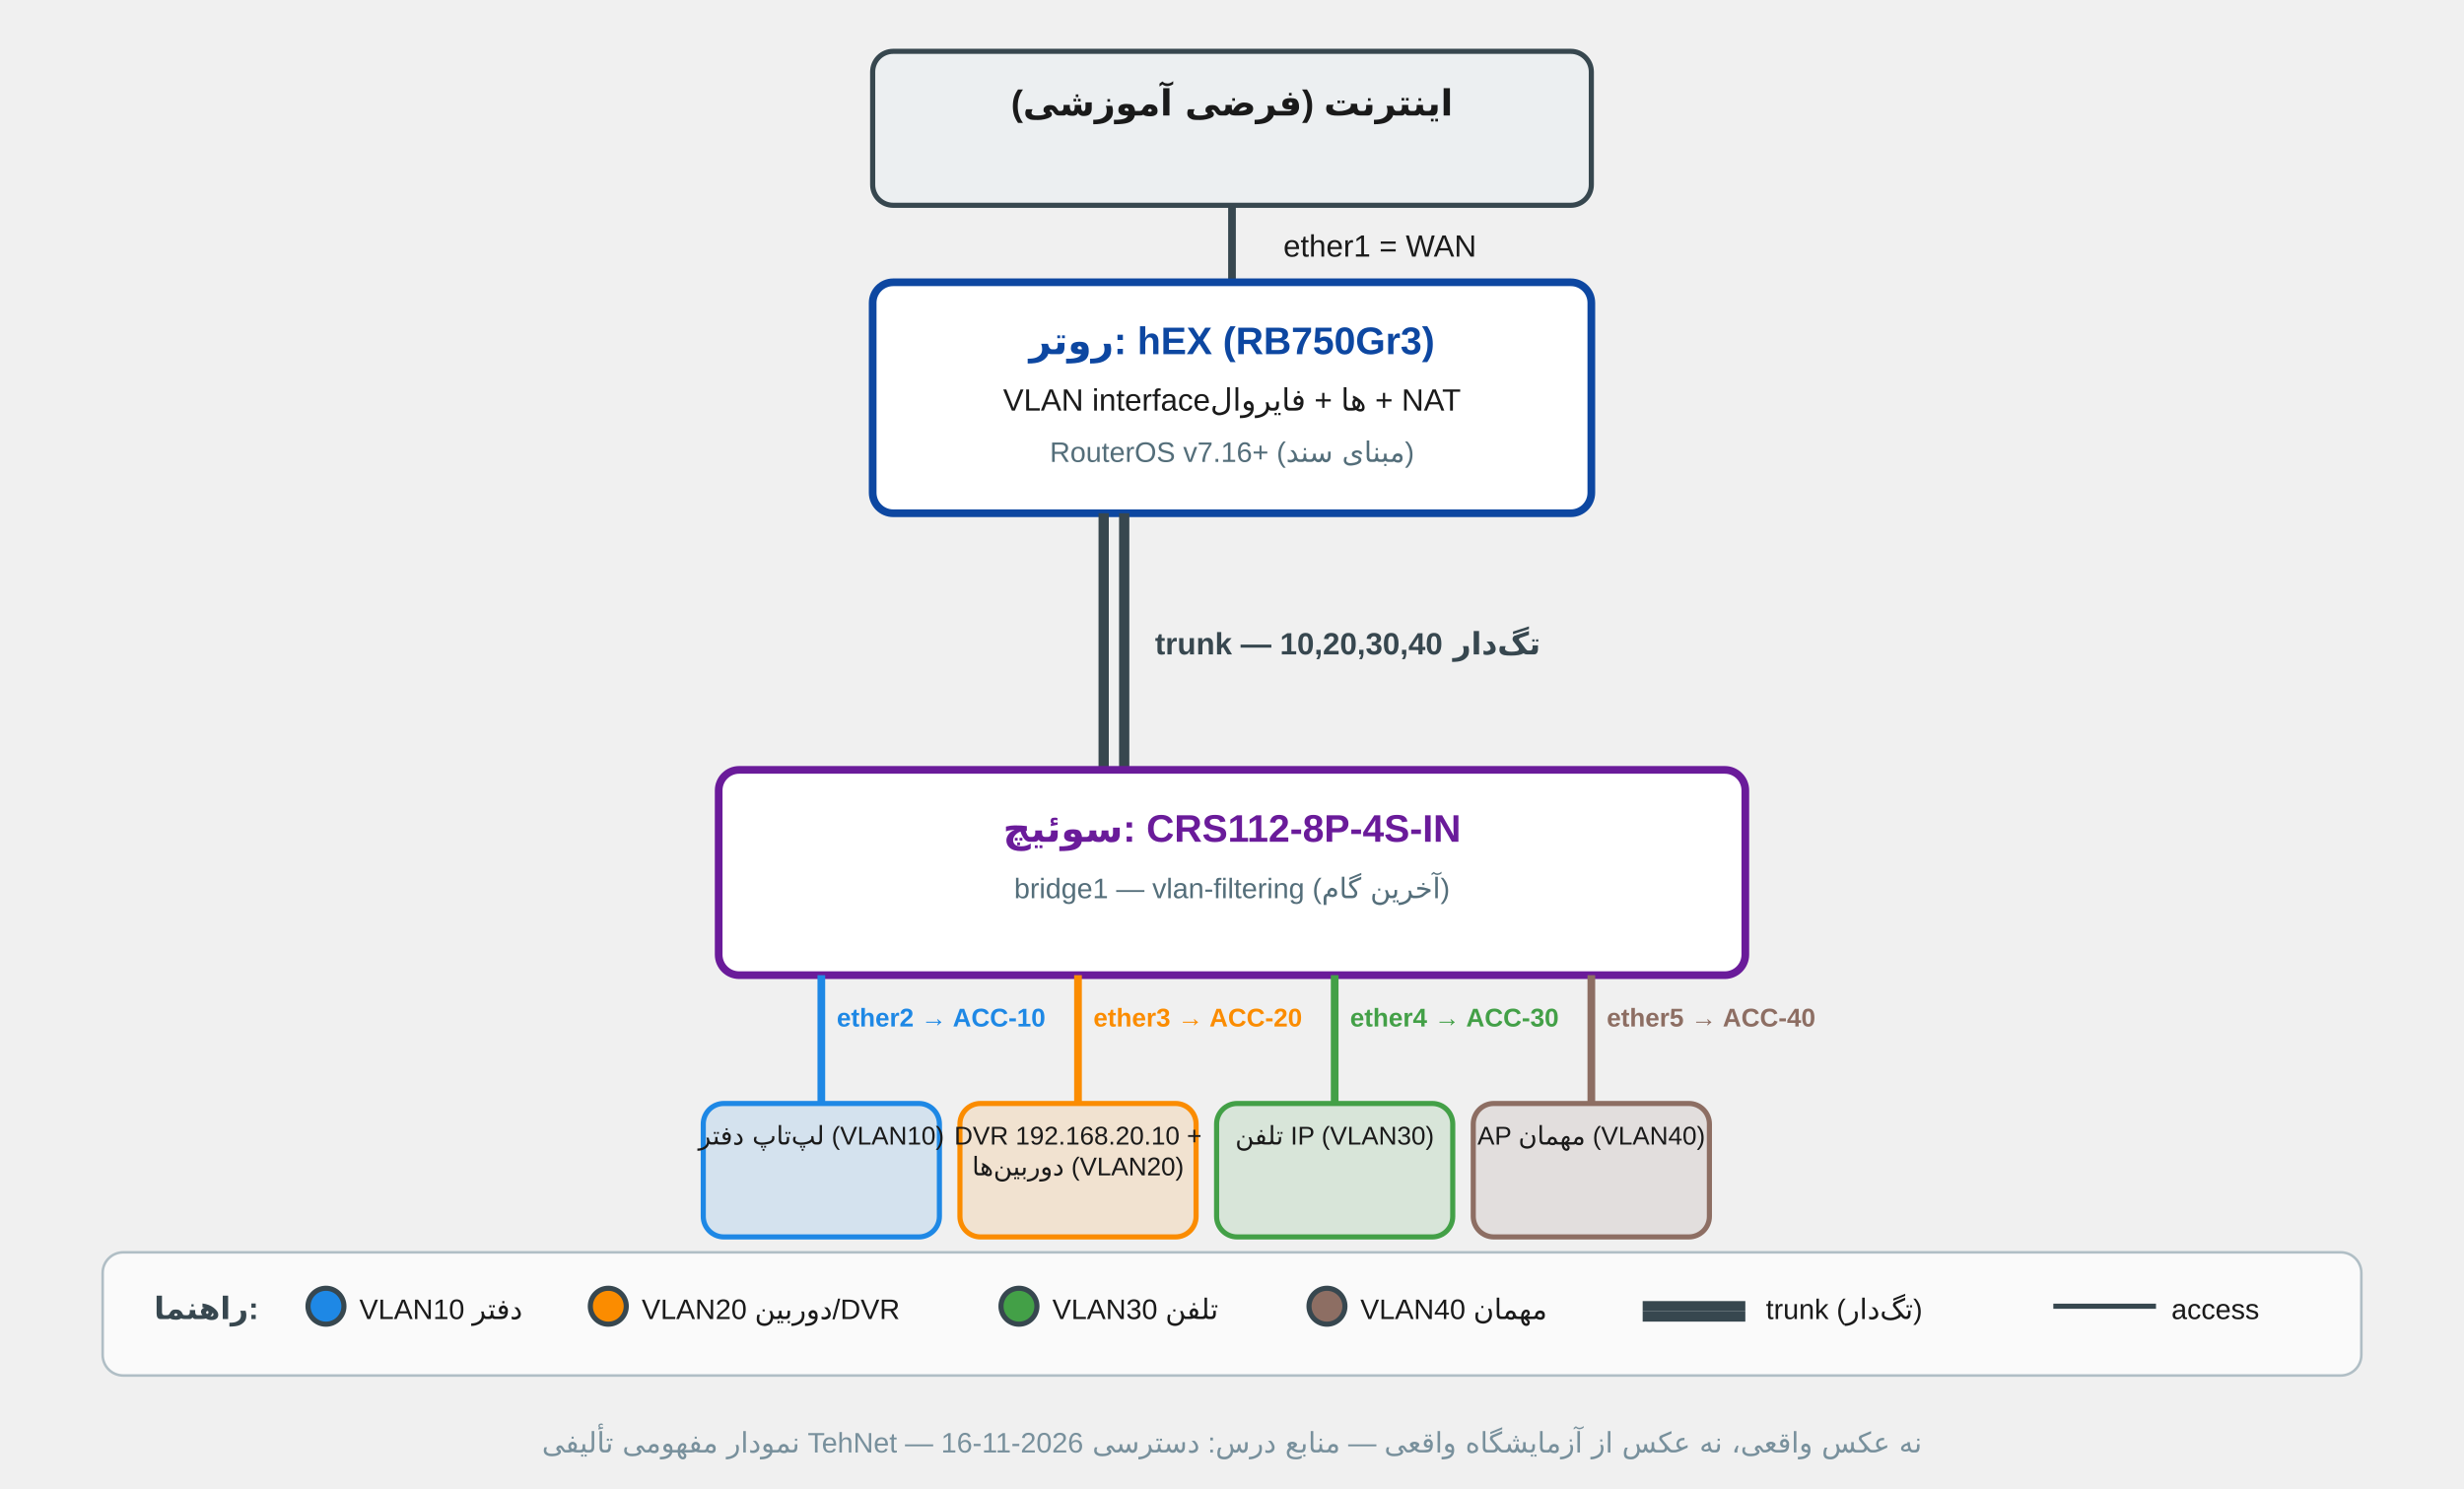
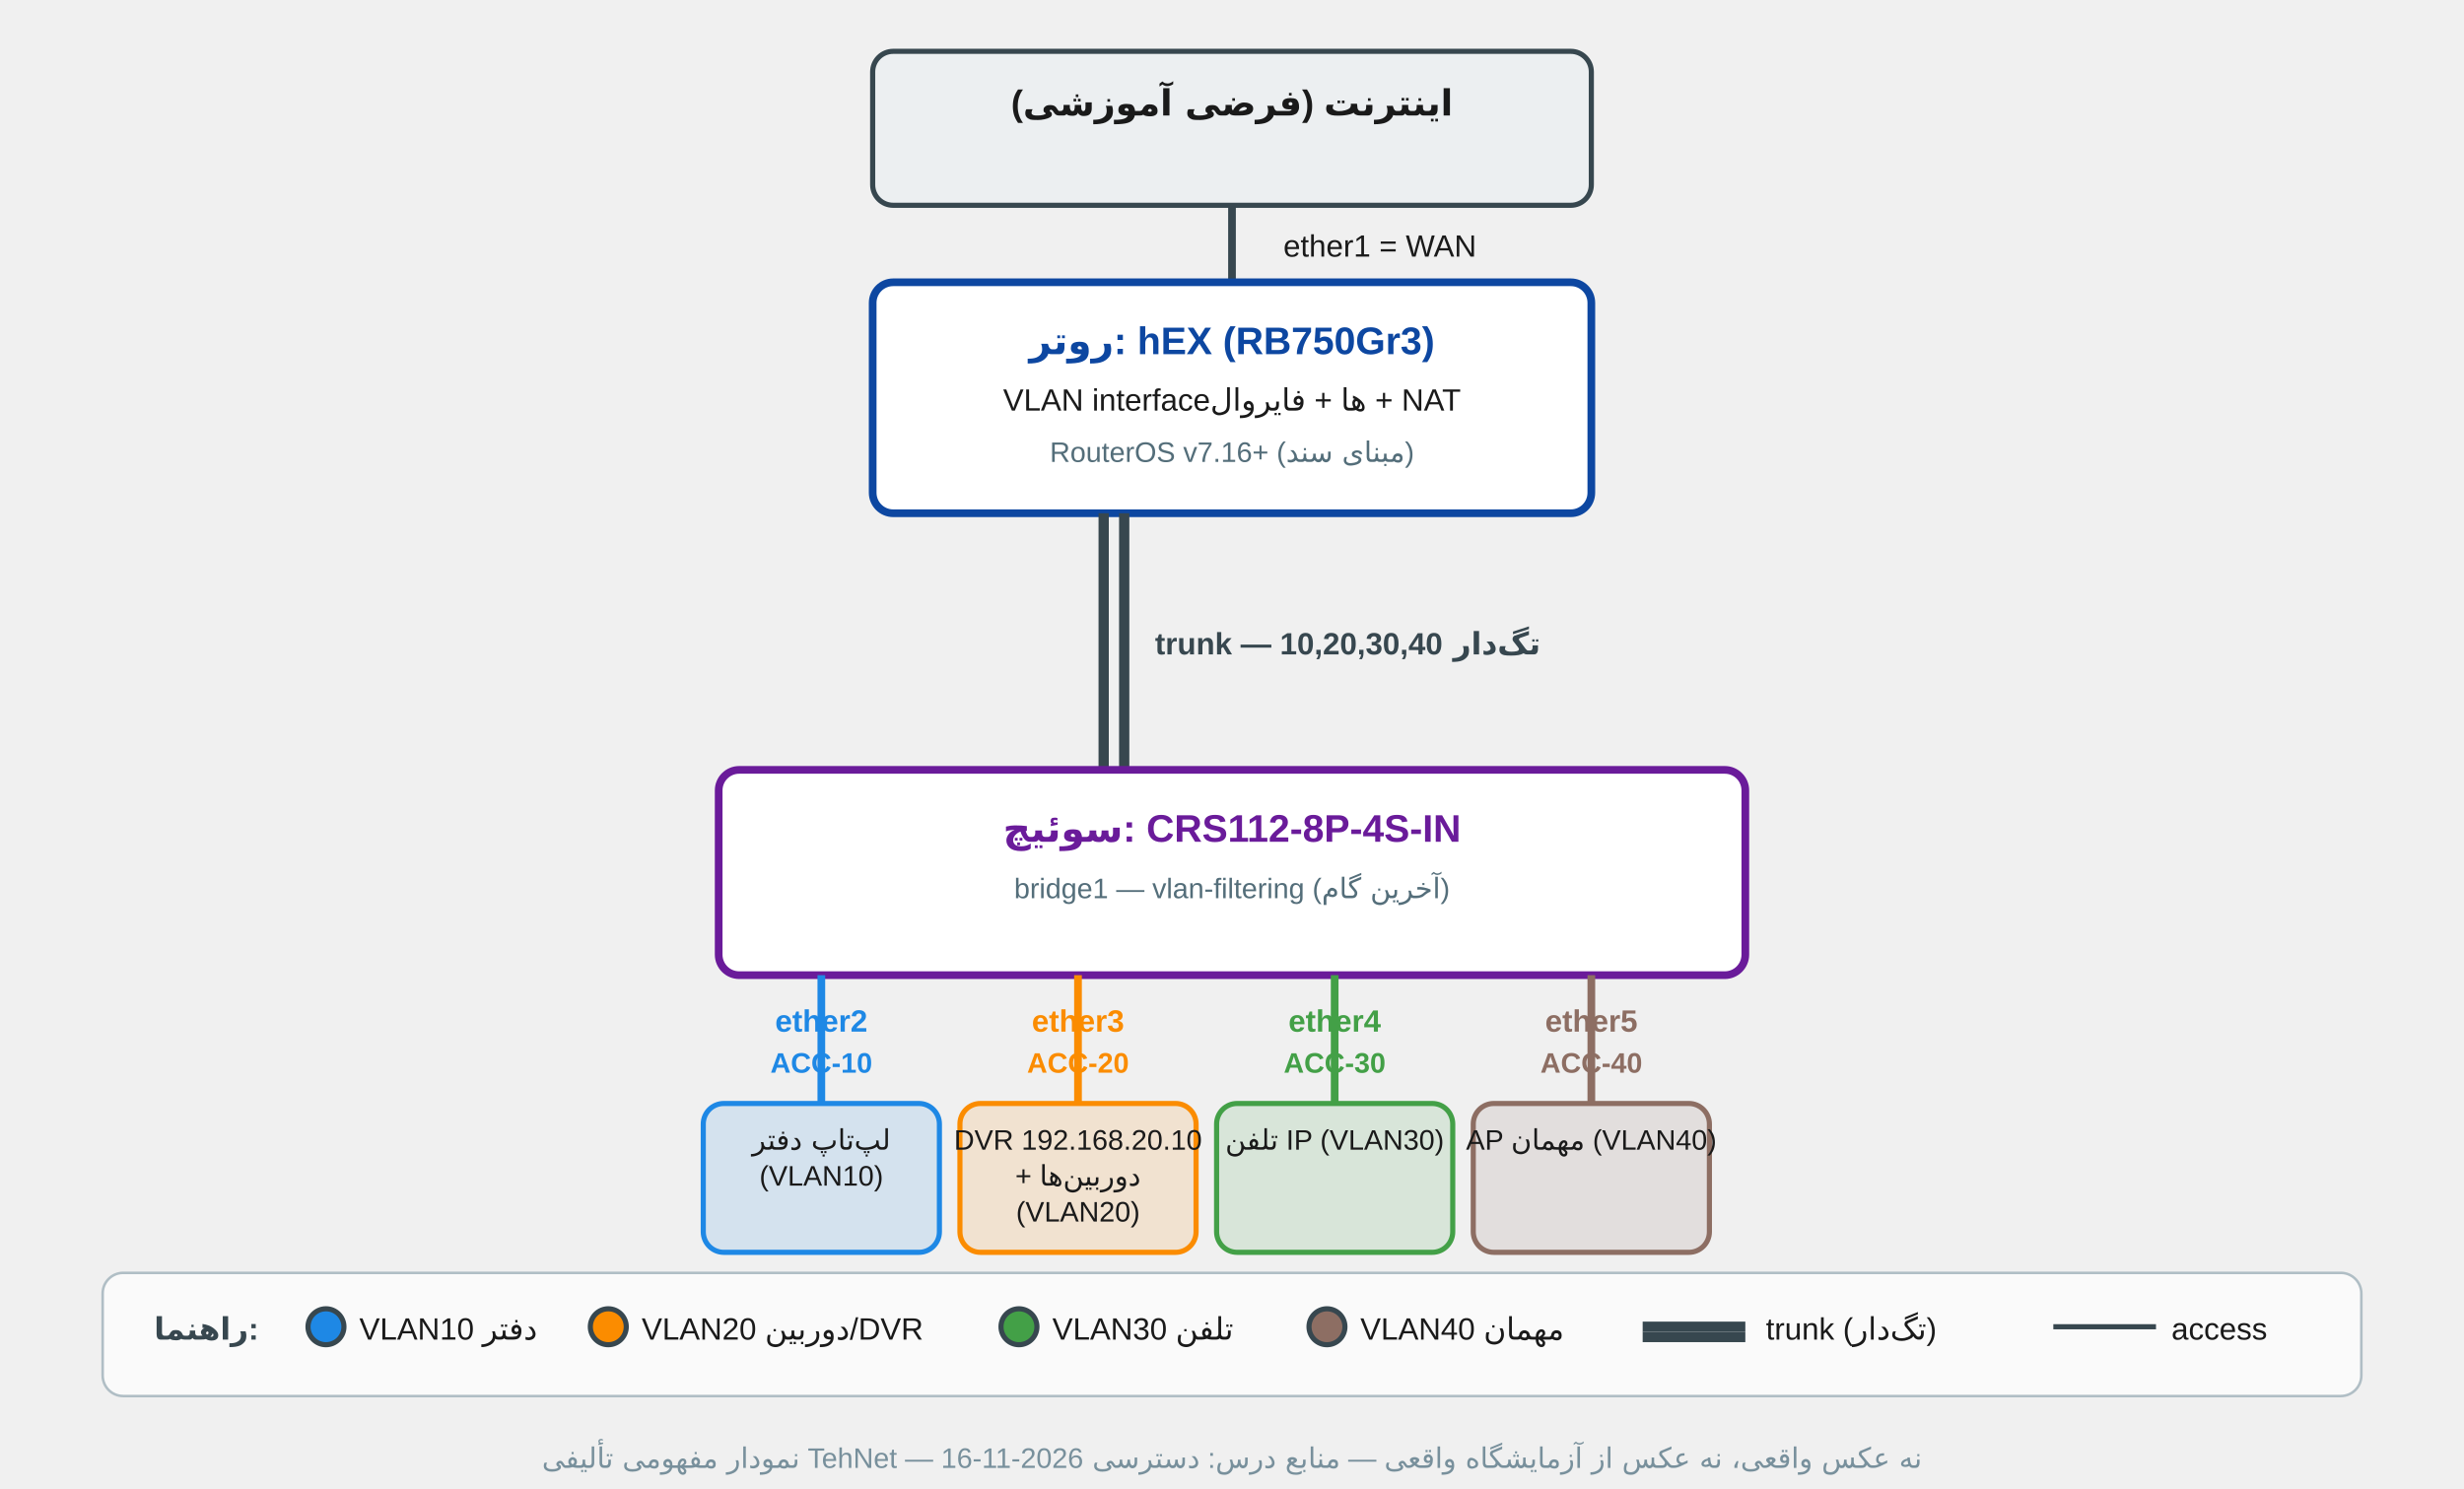
<svg xmlns="http://www.w3.org/2000/svg" width="960" height="580" viewBox="0 0 960 580">
  <rect x="340" y="20" width="280" height="60" rx="8" fill="#eceff1" stroke="#37474f" stroke-width="2" />
  <text x="480" y="45" font-family="Tahoma, Segoe UI, Arial, sans-serif" font-size="14" text-anchor="middle" fill="#1a1a1a" font-weight="bold">اینترنت (فرضی آموزشی)</text>
  <line x1="480" y1="80" x2="480" y2="110" stroke="#37474f" stroke-width="3" />
  <text x="500" y="100" font-family="Tahoma, Segoe UI, Arial, sans-serif" font-size="12" text-anchor="start" fill="#1a1a1a" font-weight="normal">ether1 = WAN</text>
  <rect x="340" y="110" width="280" height="90" rx="8" fill="#ffffff" stroke="#0d47a1" stroke-width="3" />
  <text x="480" y="138" font-family="Tahoma, Segoe UI, Arial, sans-serif" font-size="15" text-anchor="middle" fill="#0d47a1" font-weight="bold">روتر: hEX (RB750Gr3)</text>
  <text x="480" y="160" font-family="Tahoma, Segoe UI, Arial, sans-serif" font-size="12" text-anchor="middle" fill="#1a1a1a" font-weight="normal">VLAN interfaceها + فایروال + NAT</text>
  <text x="480" y="180" font-family="Tahoma, Segoe UI, Arial, sans-serif" font-size="11" text-anchor="middle" fill="#546e7a" font-weight="normal">RouterOS v7.16+ (مبنای سند)</text>
  <line x1="430" y1="200" x2="430" y2="300" stroke="#37474f" stroke-width="4" />
  <line x1="438" y1="200" x2="438" y2="300" stroke="#37474f" stroke-width="4" />
  <text x="450" y="255" font-family="Tahoma, Segoe UI, Arial, sans-serif" font-size="12" text-anchor="start" fill="#37474f" font-weight="bold">trunk — تگ‌دار 10,20,30,40</text>
  <rect x="280" y="300" width="400" height="80" rx="8" fill="#ffffff" stroke="#6a1b9a" stroke-width="3" />
  <text x="480" y="328" font-family="Tahoma, Segoe UI, Arial, sans-serif" font-size="15" text-anchor="middle" fill="#6a1b9a" font-weight="bold">سوئیچ: CRS112-8P-4S-IN</text>
  <text x="480" y="350" font-family="Tahoma, Segoe UI, Arial, sans-serif" font-size="11" text-anchor="middle" fill="#546e7a" font-weight="normal">bridge1 — vlan-filtering (آخرین گام)</text>
  <line x1="320" y1="380" x2="320" y2="430" stroke="#1e88e5" stroke-width="3" />
-   <text x="326" y="400" font-family="Tahoma, Segoe UI, Arial, sans-serif" font-size="10" text-anchor="start" fill="#1e88e5" font-weight="bold">ether2 → ACC-10</text>
-   <rect x="274" y="430" width="92" height="52" rx="8" fill="#1e88e522" stroke="#1e88e5" stroke-width="2" />
-   <text x="320" y="446" font-family="Tahoma, Segoe UI, Arial, sans-serif" font-size="10" text-anchor="middle" fill="#1a1a1a" font-weight="normal">لپ‌تاپ دفتر (VLAN10)</text>
+   <text x="320" y="402" font-family="Tahoma, Segoe UI, Arial, sans-serif" font-size="12" text-anchor="middle" fill="#1e88e5" font-weight="bold">ether2</text>
+   <text x="320" y="418" font-family="Tahoma, Segoe UI, Arial, sans-serif" font-size="11" text-anchor="middle" fill="#1e88e5" font-weight="bold">ACC-10</text>
+   <rect x="274" y="430" width="92" height="58" rx="8" fill="#1e88e522" stroke="#1e88e5" stroke-width="2" />
+   <text x="320" y="448" font-family="Tahoma, Segoe UI, Arial, sans-serif" font-size="11" text-anchor="middle" fill="#1a1a1a" font-weight="normal">لپ‌تاپ دفتر</text>
+   <text x="320" y="462" font-family="Tahoma, Segoe UI, Arial, sans-serif" font-size="11" text-anchor="middle" fill="#1a1a1a" font-weight="normal">(VLAN10)</text>
  <line x1="420" y1="380" x2="420" y2="430" stroke="#fb8c00" stroke-width="3" />
-   <text x="426" y="400" font-family="Tahoma, Segoe UI, Arial, sans-serif" font-size="10" text-anchor="start" fill="#fb8c00" font-weight="bold">ether3 → ACC-20</text>
-   <rect x="374" y="430" width="92" height="52" rx="8" fill="#fb8c0022" stroke="#fb8c00" stroke-width="2" />
-   <text x="420" y="446" font-family="Tahoma, Segoe UI, Arial, sans-serif" font-size="10" text-anchor="middle" fill="#1a1a1a" font-weight="normal">DVR 192.168.20.10 +</text>
-   <text x="420" y="458" font-family="Tahoma, Segoe UI, Arial, sans-serif" font-size="10" text-anchor="middle" fill="#1a1a1a" font-weight="normal">دوربین‌ها (VLAN20)</text>
+   <text x="420" y="402" font-family="Tahoma, Segoe UI, Arial, sans-serif" font-size="12" text-anchor="middle" fill="#fb8c00" font-weight="bold">ether3</text>
+   <text x="420" y="418" font-family="Tahoma, Segoe UI, Arial, sans-serif" font-size="11" text-anchor="middle" fill="#fb8c00" font-weight="bold">ACC-20</text>
+   <rect x="374" y="430" width="92" height="58" rx="8" fill="#fb8c0022" stroke="#fb8c00" stroke-width="2" />
+   <text x="420" y="448" font-family="Tahoma, Segoe UI, Arial, sans-serif" font-size="11" text-anchor="middle" fill="#1a1a1a" font-weight="normal">DVR 192.168.20.10</text>
+   <text x="420" y="462" font-family="Tahoma, Segoe UI, Arial, sans-serif" font-size="11" text-anchor="middle" fill="#1a1a1a" font-weight="normal">+ دوربین‌ها</text>
+   <text x="420" y="476" font-family="Tahoma, Segoe UI, Arial, sans-serif" font-size="11" text-anchor="middle" fill="#1a1a1a" font-weight="normal">(VLAN20)</text>
  <line x1="520" y1="380" x2="520" y2="430" stroke="#43a047" stroke-width="3" />
-   <text x="526" y="400" font-family="Tahoma, Segoe UI, Arial, sans-serif" font-size="10" text-anchor="start" fill="#43a047" font-weight="bold">ether4 → ACC-30</text>
-   <rect x="474" y="430" width="92" height="52" rx="8" fill="#43a04722" stroke="#43a047" stroke-width="2" />
-   <text x="520" y="446" font-family="Tahoma, Segoe UI, Arial, sans-serif" font-size="10" text-anchor="middle" fill="#1a1a1a" font-weight="normal">تلفن IP (VLAN30)</text>
+   <text x="520" y="402" font-family="Tahoma, Segoe UI, Arial, sans-serif" font-size="12" text-anchor="middle" fill="#43a047" font-weight="bold">ether4</text>
+   <text x="520" y="418" font-family="Tahoma, Segoe UI, Arial, sans-serif" font-size="11" text-anchor="middle" fill="#43a047" font-weight="bold">ACC-30</text>
+   <rect x="474" y="430" width="92" height="58" rx="8" fill="#43a04722" stroke="#43a047" stroke-width="2" />
+   <text x="520" y="448" font-family="Tahoma, Segoe UI, Arial, sans-serif" font-size="11" text-anchor="middle" fill="#1a1a1a" font-weight="normal">تلفن IP (VLAN30)</text>
  <line x1="620" y1="380" x2="620" y2="430" stroke="#8d6e63" stroke-width="3" />
-   <text x="626" y="400" font-family="Tahoma, Segoe UI, Arial, sans-serif" font-size="10" text-anchor="start" fill="#8d6e63" font-weight="bold">ether5 → ACC-40</text>
-   <rect x="574" y="430" width="92" height="52" rx="8" fill="#8d6e6322" stroke="#8d6e63" stroke-width="2" />
-   <text x="620" y="446" font-family="Tahoma, Segoe UI, Arial, sans-serif" font-size="10" text-anchor="middle" fill="#1a1a1a" font-weight="normal">AP مهمان (VLAN40)</text>
-   <rect x="40" y="488" width="880" height="48" rx="8" fill="#fafafa" stroke="#b0bec5" stroke-width="1" />
-   <text x="60" y="514" font-family="Tahoma, Segoe UI, Arial, sans-serif" font-size="12" text-anchor="start" fill="#37474f" font-weight="bold">راهنما:</text>
-   <rect x="120" y="502" width="14" height="14" rx="8" fill="#1e88e5" stroke="#37474f" stroke-width="2" />
-   <text x="140" y="514" font-family="Tahoma, Segoe UI, Arial, sans-serif" font-size="11" text-anchor="start" fill="#1a1a1a" font-weight="normal">VLAN10 دفتر</text>
-   <rect x="230" y="502" width="14" height="14" rx="8" fill="#fb8c00" stroke="#37474f" stroke-width="2" />
-   <text x="250" y="514" font-family="Tahoma, Segoe UI, Arial, sans-serif" font-size="11" text-anchor="start" fill="#1a1a1a" font-weight="normal">VLAN20 دوربین/DVR</text>
-   <rect x="390" y="502" width="14" height="14" rx="8" fill="#43a047" stroke="#37474f" stroke-width="2" />
-   <text x="410" y="514" font-family="Tahoma, Segoe UI, Arial, sans-serif" font-size="11" text-anchor="start" fill="#1a1a1a" font-weight="normal">VLAN30 تلفن</text>
-   <rect x="510" y="502" width="14" height="14" rx="8" fill="#8d6e63" stroke="#37474f" stroke-width="2" />
-   <text x="530" y="514" font-family="Tahoma, Segoe UI, Arial, sans-serif" font-size="11" text-anchor="start" fill="#1a1a1a" font-weight="normal">VLAN40 مهمان</text>
-   <line x1="640" y1="509" x2="680" y2="509" stroke="#37474f" stroke-width="4" />
-   <line x1="640" y1="513" x2="680" y2="513" stroke="#37474f" stroke-width="4" />
-   <text x="688" y="514" font-family="Tahoma, Segoe UI, Arial, sans-serif" font-size="11" text-anchor="start" fill="#1a1a1a" font-weight="normal">trunk (تگ‌دار)</text>
-   <line x1="800" y1="509" x2="840" y2="509" stroke="#37474f" stroke-width="2" />
-   <text x="846" y="514" font-family="Tahoma, Segoe UI, Arial, sans-serif" font-size="11" text-anchor="start" fill="#1a1a1a" font-weight="normal">access</text>
-   <text x="480" y="566" font-family="Tahoma, Segoe UI, Arial, sans-serif" font-size="11" text-anchor="middle" fill="#78909c" font-weight="normal">نمودار مفهومی تألیفی TehNet — نه عکس واقعی، نه عکس از آزمایشگاه واقعی — منابع درس: دسترسی 2026-11-16</text>
+   <text x="620" y="402" font-family="Tahoma, Segoe UI, Arial, sans-serif" font-size="12" text-anchor="middle" fill="#8d6e63" font-weight="bold">ether5</text>
+   <text x="620" y="418" font-family="Tahoma, Segoe UI, Arial, sans-serif" font-size="11" text-anchor="middle" fill="#8d6e63" font-weight="bold">ACC-40</text>
+   <rect x="574" y="430" width="92" height="58" rx="8" fill="#8d6e6322" stroke="#8d6e63" stroke-width="2" />
+   <text x="620" y="448" font-family="Tahoma, Segoe UI, Arial, sans-serif" font-size="11" text-anchor="middle" fill="#1a1a1a" font-weight="normal">AP مهمان (VLAN40)</text>
+   <rect x="40" y="496" width="880" height="48" rx="8" fill="#fafafa" stroke="#b0bec5" stroke-width="1" />
+   <text x="60" y="522" font-family="Tahoma, Segoe UI, Arial, sans-serif" font-size="12" text-anchor="start" fill="#37474f" font-weight="bold">راهنما:</text>
+   <rect x="120" y="510" width="14" height="14" rx="8" fill="#1e88e5" stroke="#37474f" stroke-width="2" />
+   <text x="140" y="522" font-family="Tahoma, Segoe UI, Arial, sans-serif" font-size="12" text-anchor="start" fill="#1a1a1a" font-weight="normal">VLAN10 دفتر</text>
+   <rect x="230" y="510" width="14" height="14" rx="8" fill="#fb8c00" stroke="#37474f" stroke-width="2" />
+   <text x="250" y="522" font-family="Tahoma, Segoe UI, Arial, sans-serif" font-size="12" text-anchor="start" fill="#1a1a1a" font-weight="normal">VLAN20 دوربین/DVR</text>
+   <rect x="390" y="510" width="14" height="14" rx="8" fill="#43a047" stroke="#37474f" stroke-width="2" />
+   <text x="410" y="522" font-family="Tahoma, Segoe UI, Arial, sans-serif" font-size="12" text-anchor="start" fill="#1a1a1a" font-weight="normal">VLAN30 تلفن</text>
+   <rect x="510" y="510" width="14" height="14" rx="8" fill="#8d6e63" stroke="#37474f" stroke-width="2" />
+   <text x="530" y="522" font-family="Tahoma, Segoe UI, Arial, sans-serif" font-size="12" text-anchor="start" fill="#1a1a1a" font-weight="normal">VLAN40 مهمان</text>
+   <line x1="640" y1="517" x2="680" y2="517" stroke="#37474f" stroke-width="4" />
+   <line x1="640" y1="521" x2="680" y2="521" stroke="#37474f" stroke-width="4" />
+   <text x="688" y="522" font-family="Tahoma, Segoe UI, Arial, sans-serif" font-size="12" text-anchor="start" fill="#1a1a1a" font-weight="normal">trunk (تگ‌دار)</text>
+   <line x1="800" y1="517" x2="840" y2="517" stroke="#37474f" stroke-width="2" />
+   <text x="846" y="522" font-family="Tahoma, Segoe UI, Arial, sans-serif" font-size="12" text-anchor="start" fill="#1a1a1a" font-weight="normal">access</text>
+   <text x="480" y="572" font-family="Tahoma, Segoe UI, Arial, sans-serif" font-size="11" text-anchor="middle" fill="#78909c" font-weight="normal">نمودار مفهومی تألیفی TehNet — نه عکس واقعی، نه عکس از آزمایشگاه واقعی — منابع درس: دسترسی 2026-11-16</text>
</svg>
